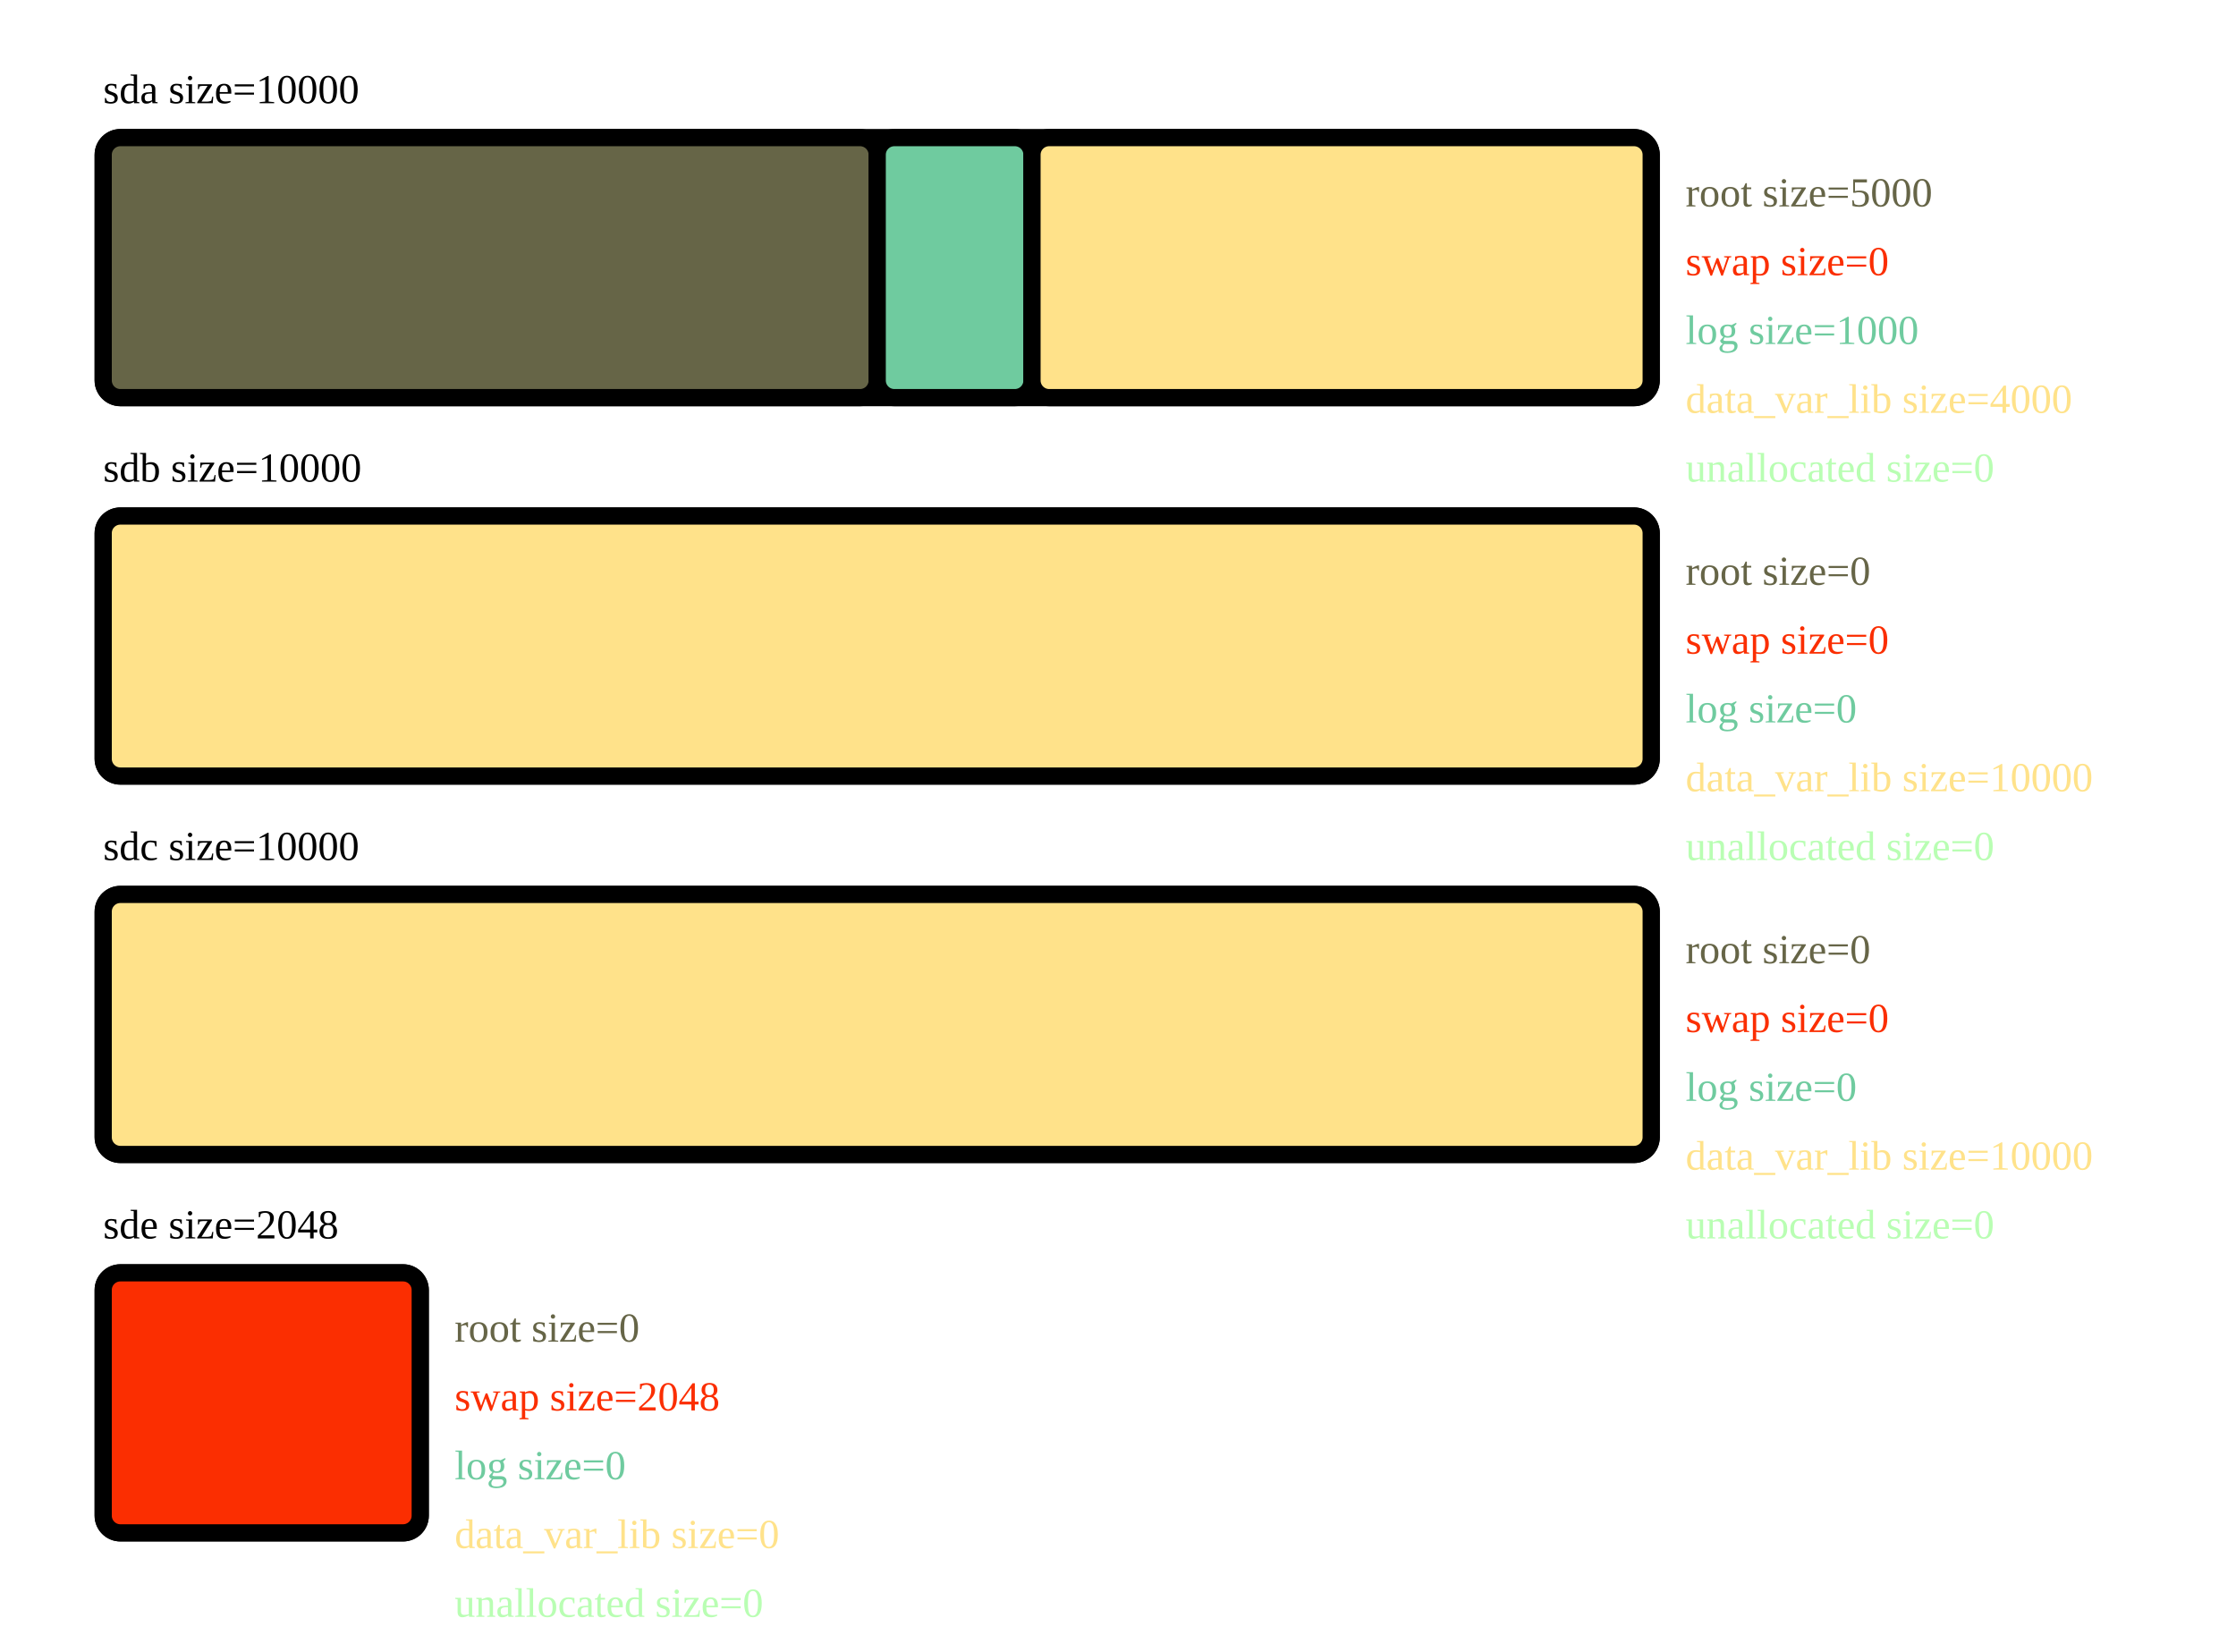
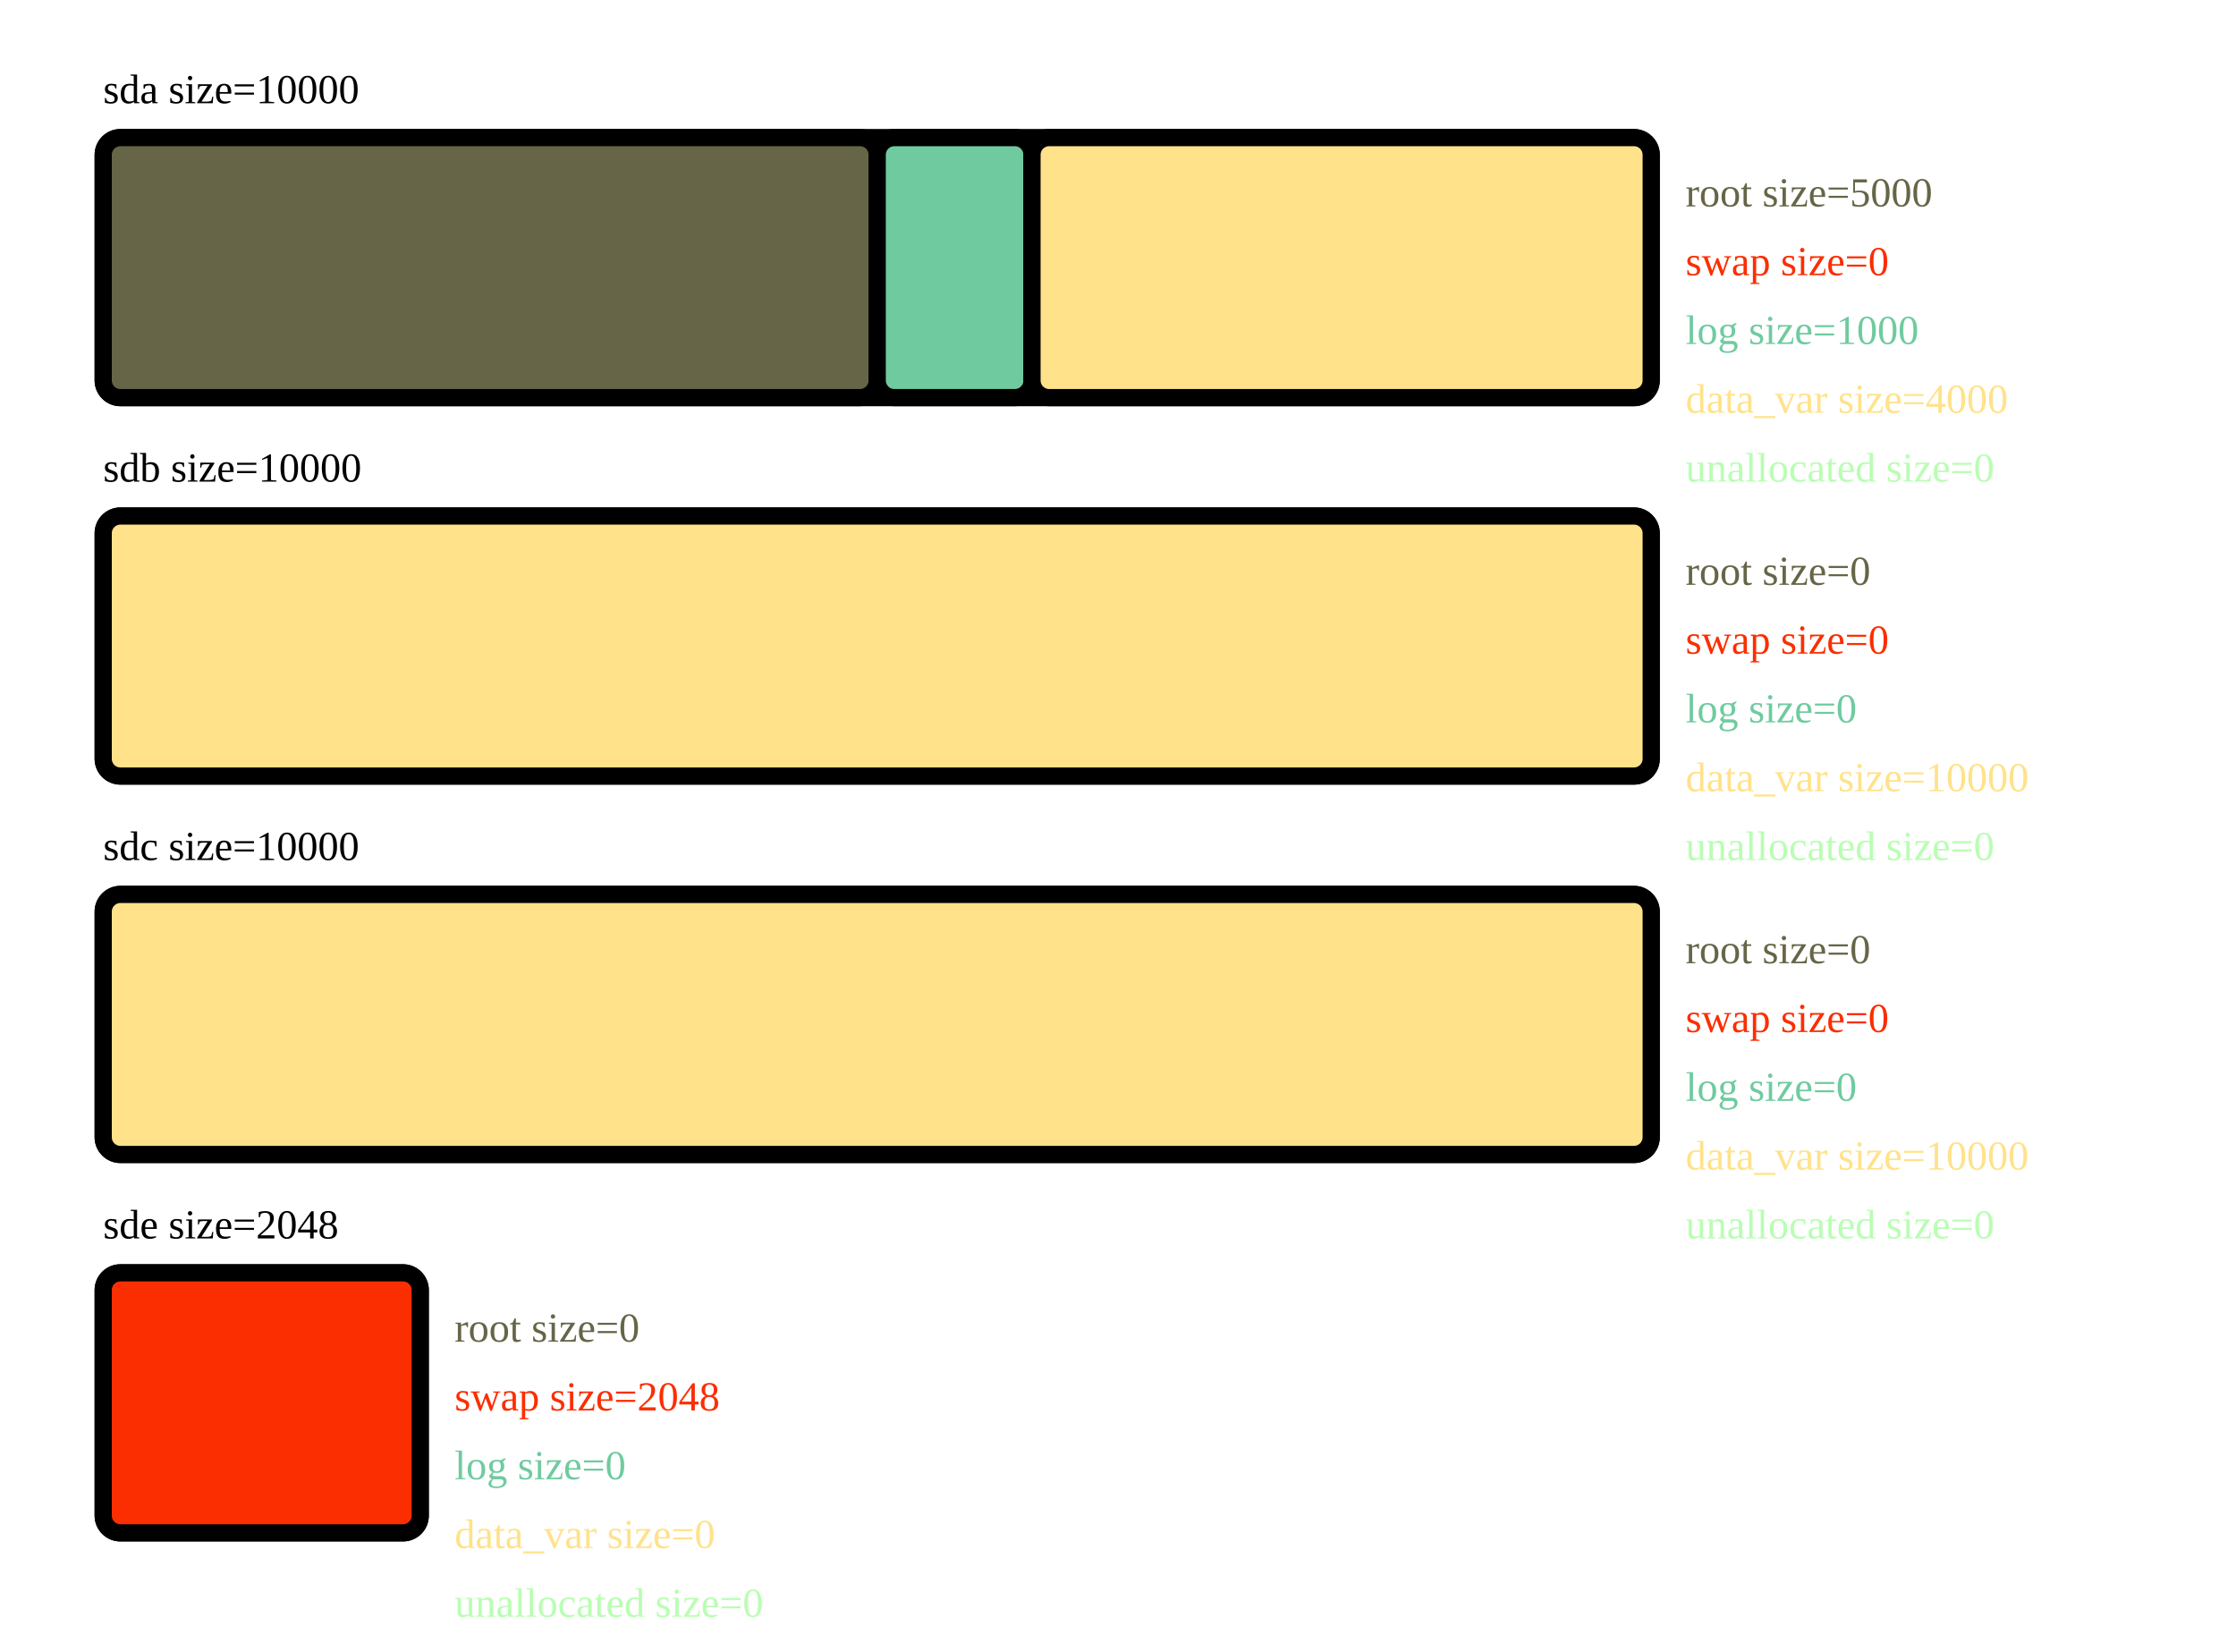
<svg xmlns="http://www.w3.org/2000/svg" baseProfile="full" height="100%" preserveAspectRatio="none" version="1.1" viewBox="0 0 650.0 480" width="100%">
  <defs />
  <g id="disks-group" transform="translate(30, 30)">
    <g id="sda" transform="translate(0, 0)">
      <text fill="black">sda size=10000</text>
      <g id="in-sda" transform="translate(0, 10)">
        <rect height="2cm" rx="5" ry="5" style="fill:#f5f5f5;stroke:black;stroke-width:5;" width="450.0" x="0" y="0" />
        <rect height="2cm" id="root" rx="5" ry="5" style="fill:#666547;stroke:black;stroke-width:5;" width="225.0" x="0" y="0" />
        <rect height="2cm" id="swap" rx="5" ry="5" style="fill:#fb2e01;stroke:black;stroke-width:5;" width="0.0" x="225.0" y="0" />
        <rect height="2cm" id="log" rx="5" ry="5" style="fill:#6fcb9f;stroke:black;stroke-width:5;" width="45.0" x="225.0" y="0" />
-         <rect height="2cm" id="data_var_lib" rx="5" ry="5" style="fill:#ffe28a;stroke:black;stroke-width:5;" width="180.0" x="270.0" y="0" />
+         <rect height="2cm" id="data_var" rx="5" ry="5" style="fill:#ffe28a;stroke:black;stroke-width:5;" width="180.0" x="270.0" y="0" />
        <rect height="2cm" id="unallocated" rx="5" ry="5" style="fill:#b9feb3;stroke:black;stroke-width:5;" width="0.0" x="450.0" y="0" />
        <text fill="#666547" x="460.0" y="20">root size=5000</text>
        <text fill="#fb2e01" x="460.0" y="40">swap size=0</text>
        <text fill="#6fcb9f" x="460.0" y="60">log size=1000</text>
-         <text fill="#ffe28a" x="460.0" y="80">data_var_lib size=4000</text>
+         <text fill="#ffe28a" x="460.0" y="80">data_var size=4000</text>
        <text fill="#b9feb3" x="460.0" y="100">unallocated size=0</text>
      </g>
    </g>
    <g id="sdb" transform="translate(0, 110)">
      <text fill="black">sdb size=10000</text>
      <g id="in-sdb" transform="translate(0, 10)">
        <rect height="2cm" rx="5" ry="5" style="fill:#f5f5f5;stroke:black;stroke-width:5;" width="450.0" x="0" y="0" />
        <rect height="2cm" id="root" rx="5" ry="5" style="fill:#666547;stroke:black;stroke-width:5;" width="0.0" x="0" y="0" />
        <rect height="2cm" id="swap" rx="5" ry="5" style="fill:#fb2e01;stroke:black;stroke-width:5;" width="0.0" x="0.0" y="0" />
        <rect height="2cm" id="log" rx="5" ry="5" style="fill:#6fcb9f;stroke:black;stroke-width:5;" width="0.0" x="0.0" y="0" />
-         <rect height="2cm" id="data_var_lib" rx="5" ry="5" style="fill:#ffe28a;stroke:black;stroke-width:5;" width="450.0" x="0.0" y="0" />
+         <rect height="2cm" id="data_var" rx="5" ry="5" style="fill:#ffe28a;stroke:black;stroke-width:5;" width="450.0" x="0.0" y="0" />
        <rect height="2cm" id="unallocated" rx="5" ry="5" style="fill:#b9feb3;stroke:black;stroke-width:5;" width="0.0" x="450.0" y="0" />
        <text fill="#666547" x="460.0" y="20">root size=0</text>
        <text fill="#fb2e01" x="460.0" y="40">swap size=0</text>
        <text fill="#6fcb9f" x="460.0" y="60">log size=0</text>
-         <text fill="#ffe28a" x="460.0" y="80">data_var_lib size=10000</text>
+         <text fill="#ffe28a" x="460.0" y="80">data_var size=10000</text>
        <text fill="#b9feb3" x="460.0" y="100">unallocated size=0</text>
      </g>
    </g>
    <g id="sdc" transform="translate(0, 220)">
      <text fill="black">sdc size=10000</text>
      <g id="in-sdc" transform="translate(0, 10)">
        <rect height="2cm" rx="5" ry="5" style="fill:#f5f5f5;stroke:black;stroke-width:5;" width="450.0" x="0" y="0" />
        <rect height="2cm" id="root" rx="5" ry="5" style="fill:#666547;stroke:black;stroke-width:5;" width="0.0" x="0" y="0" />
        <rect height="2cm" id="swap" rx="5" ry="5" style="fill:#fb2e01;stroke:black;stroke-width:5;" width="0.0" x="0.0" y="0" />
        <rect height="2cm" id="log" rx="5" ry="5" style="fill:#6fcb9f;stroke:black;stroke-width:5;" width="0.0" x="0.0" y="0" />
-         <rect height="2cm" id="data_var_lib" rx="5" ry="5" style="fill:#ffe28a;stroke:black;stroke-width:5;" width="450.0" x="0.0" y="0" />
+         <rect height="2cm" id="data_var" rx="5" ry="5" style="fill:#ffe28a;stroke:black;stroke-width:5;" width="450.0" x="0.0" y="0" />
        <rect height="2cm" id="unallocated" rx="5" ry="5" style="fill:#b9feb3;stroke:black;stroke-width:5;" width="0.0" x="450.0" y="0" />
        <text fill="#666547" x="460.0" y="20">root size=0</text>
        <text fill="#fb2e01" x="460.0" y="40">swap size=0</text>
        <text fill="#6fcb9f" x="460.0" y="60">log size=0</text>
-         <text fill="#ffe28a" x="460.0" y="80">data_var_lib size=10000</text>
+         <text fill="#ffe28a" x="460.0" y="80">data_var size=10000</text>
        <text fill="#b9feb3" x="460.0" y="100">unallocated size=0</text>
      </g>
    </g>
    <g id="sde" transform="translate(0, 330)">
      <text fill="black">sde size=2048</text>
      <g id="in-sde" transform="translate(0, 10)">
        <rect height="2cm" rx="5" ry="5" style="fill:#f5f5f5;stroke:black;stroke-width:5;" width="92.16" x="0" y="0" />
        <rect height="2cm" id="root" rx="5" ry="5" style="fill:#666547;stroke:black;stroke-width:5;" width="0.0" x="0" y="0" />
        <rect height="2cm" id="swap" rx="5" ry="5" style="fill:#fb2e01;stroke:black;stroke-width:5;" width="92.16" x="0.0" y="0" />
        <rect height="2cm" id="log" rx="5" ry="5" style="fill:#6fcb9f;stroke:black;stroke-width:5;" width="0.0" x="92.16" y="0" />
-         <rect height="2cm" id="data_var_lib" rx="5" ry="5" style="fill:#ffe28a;stroke:black;stroke-width:5;" width="0.0" x="92.16" y="0" />
+         <rect height="2cm" id="data_var" rx="5" ry="5" style="fill:#ffe28a;stroke:black;stroke-width:5;" width="0.0" x="92.16" y="0" />
        <rect height="2cm" id="unallocated" rx="5" ry="5" style="fill:#b9feb3;stroke:black;stroke-width:5;" width="0.0" x="92.16" y="0" />
        <text fill="#666547" x="102.16" y="20">root size=0</text>
        <text fill="#fb2e01" x="102.16" y="40">swap size=2048</text>
        <text fill="#6fcb9f" x="102.16" y="60">log size=0</text>
-         <text fill="#ffe28a" x="102.16" y="80">data_var_lib size=0</text>
+         <text fill="#ffe28a" x="102.16" y="80">data_var size=0</text>
        <text fill="#b9feb3" x="102.16" y="100">unallocated size=0</text>
      </g>
    </g>
  </g>
</svg>
